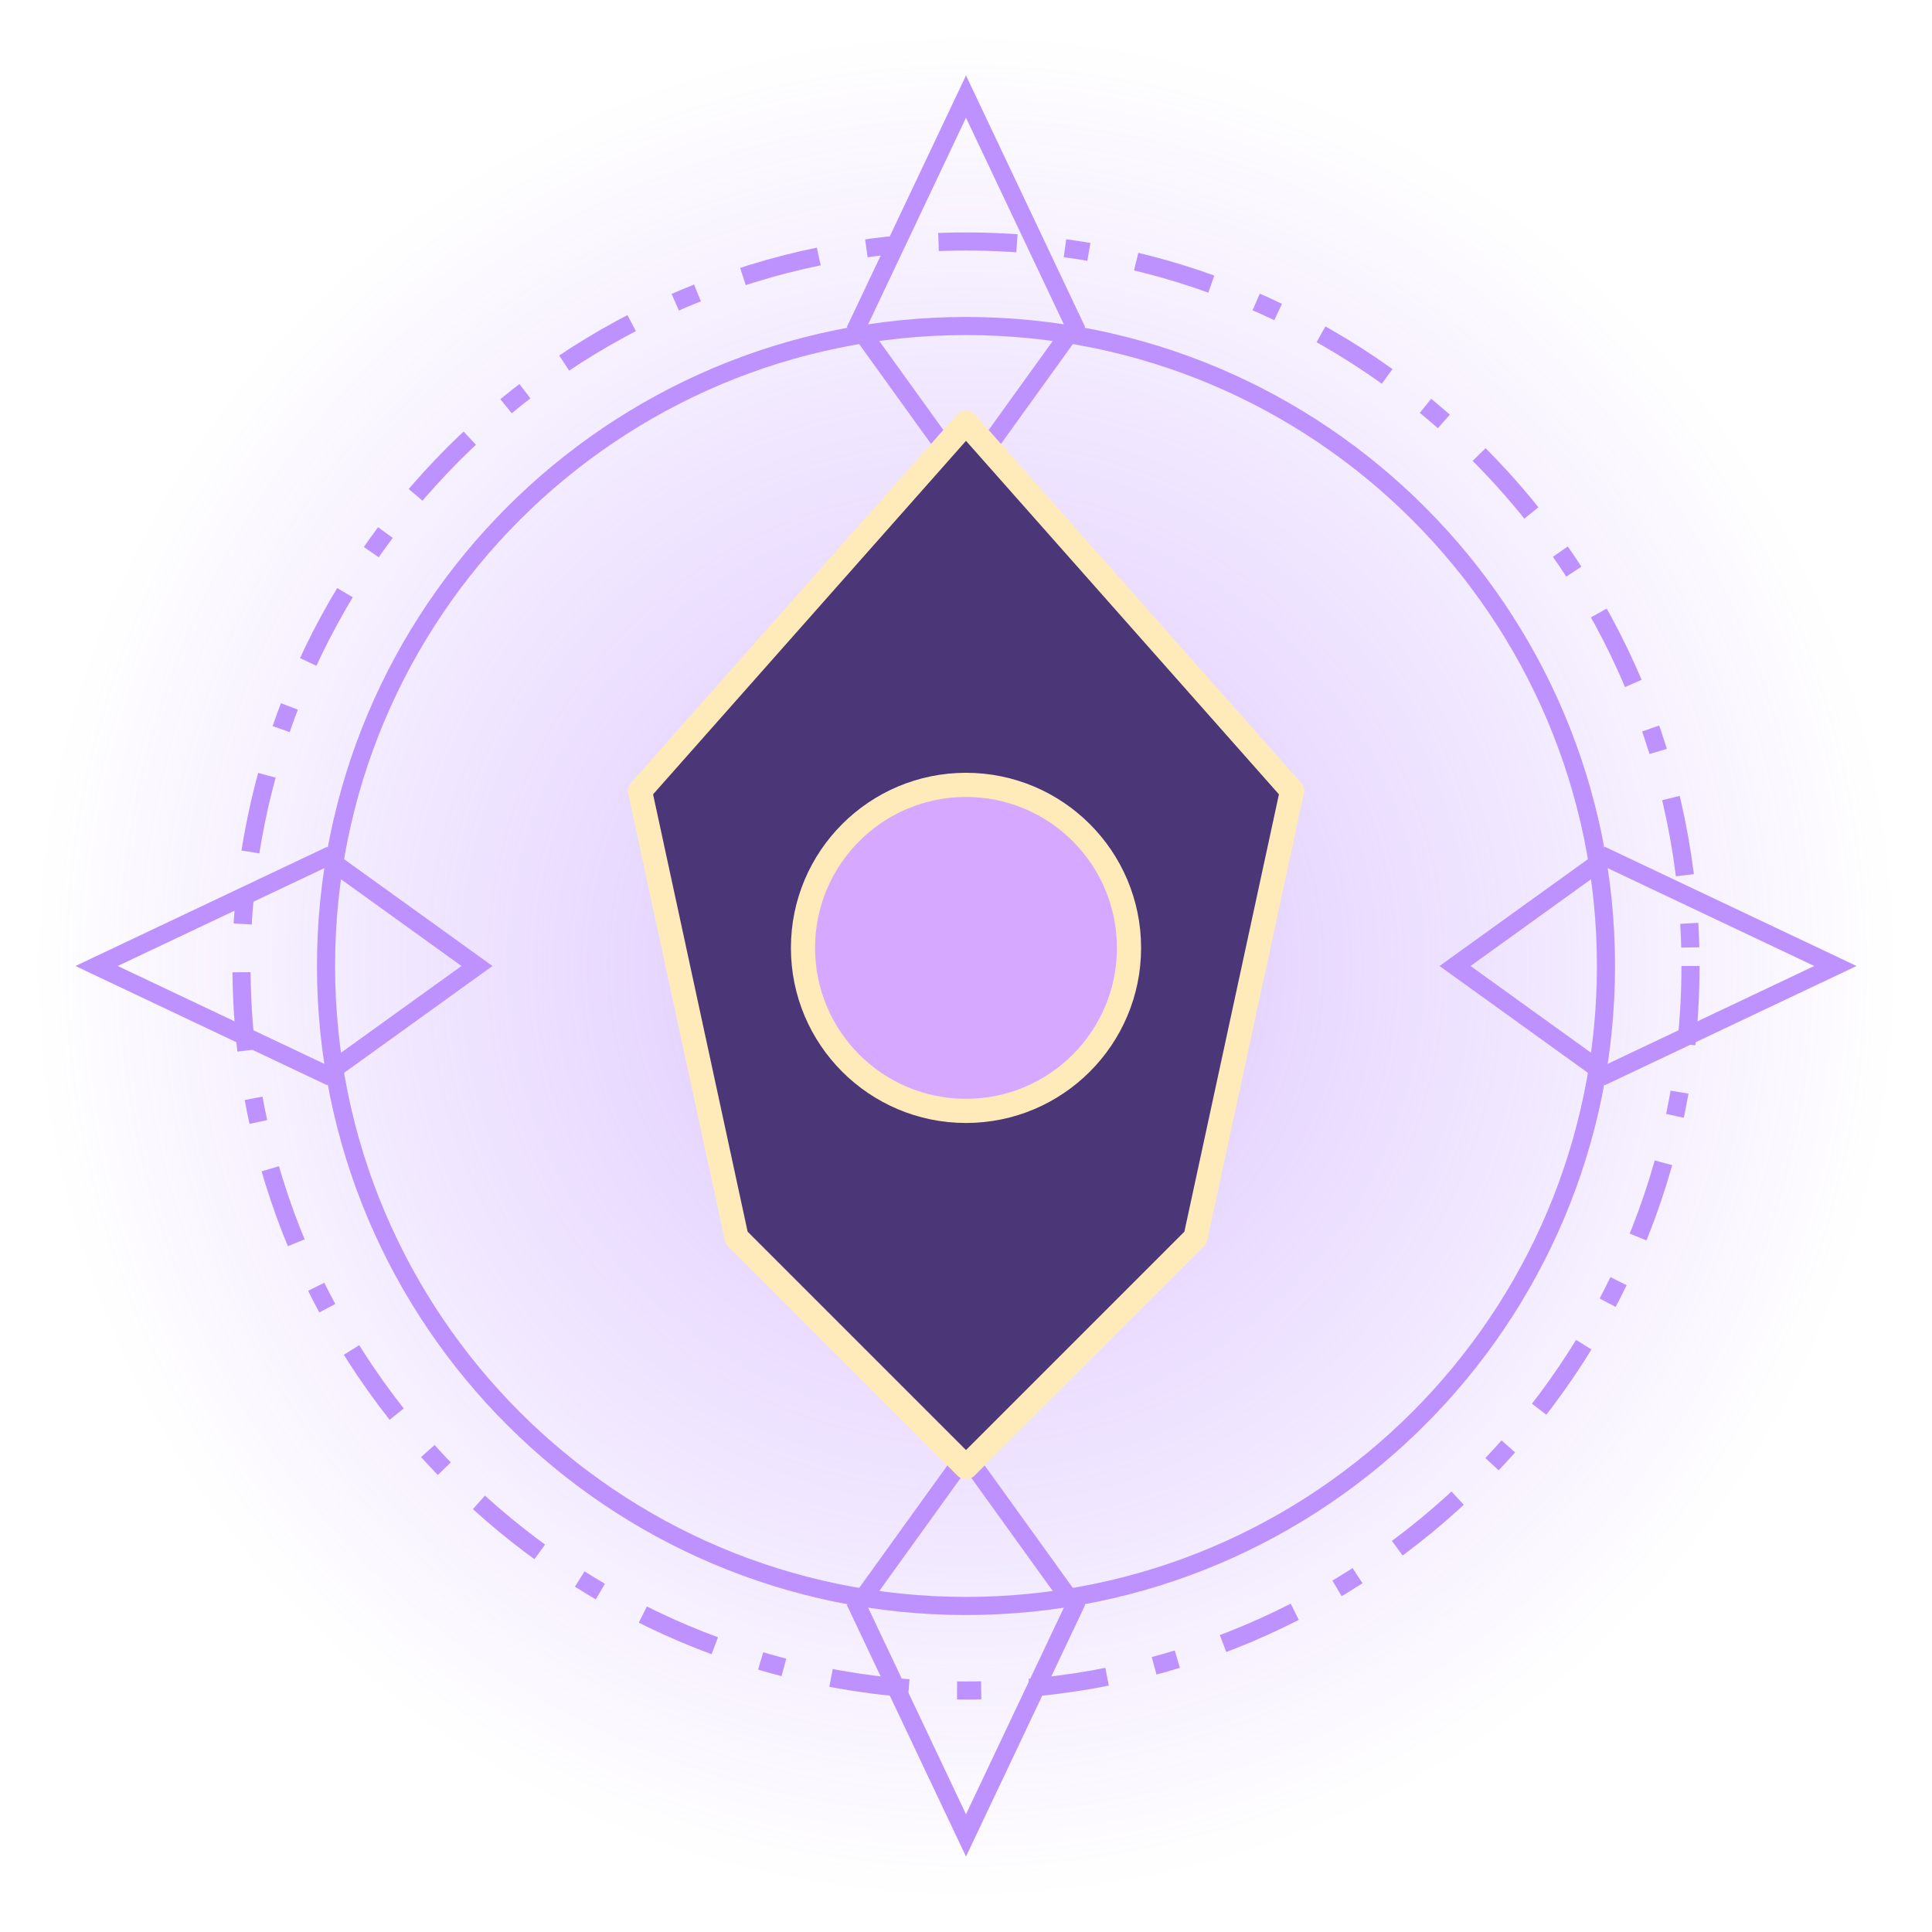
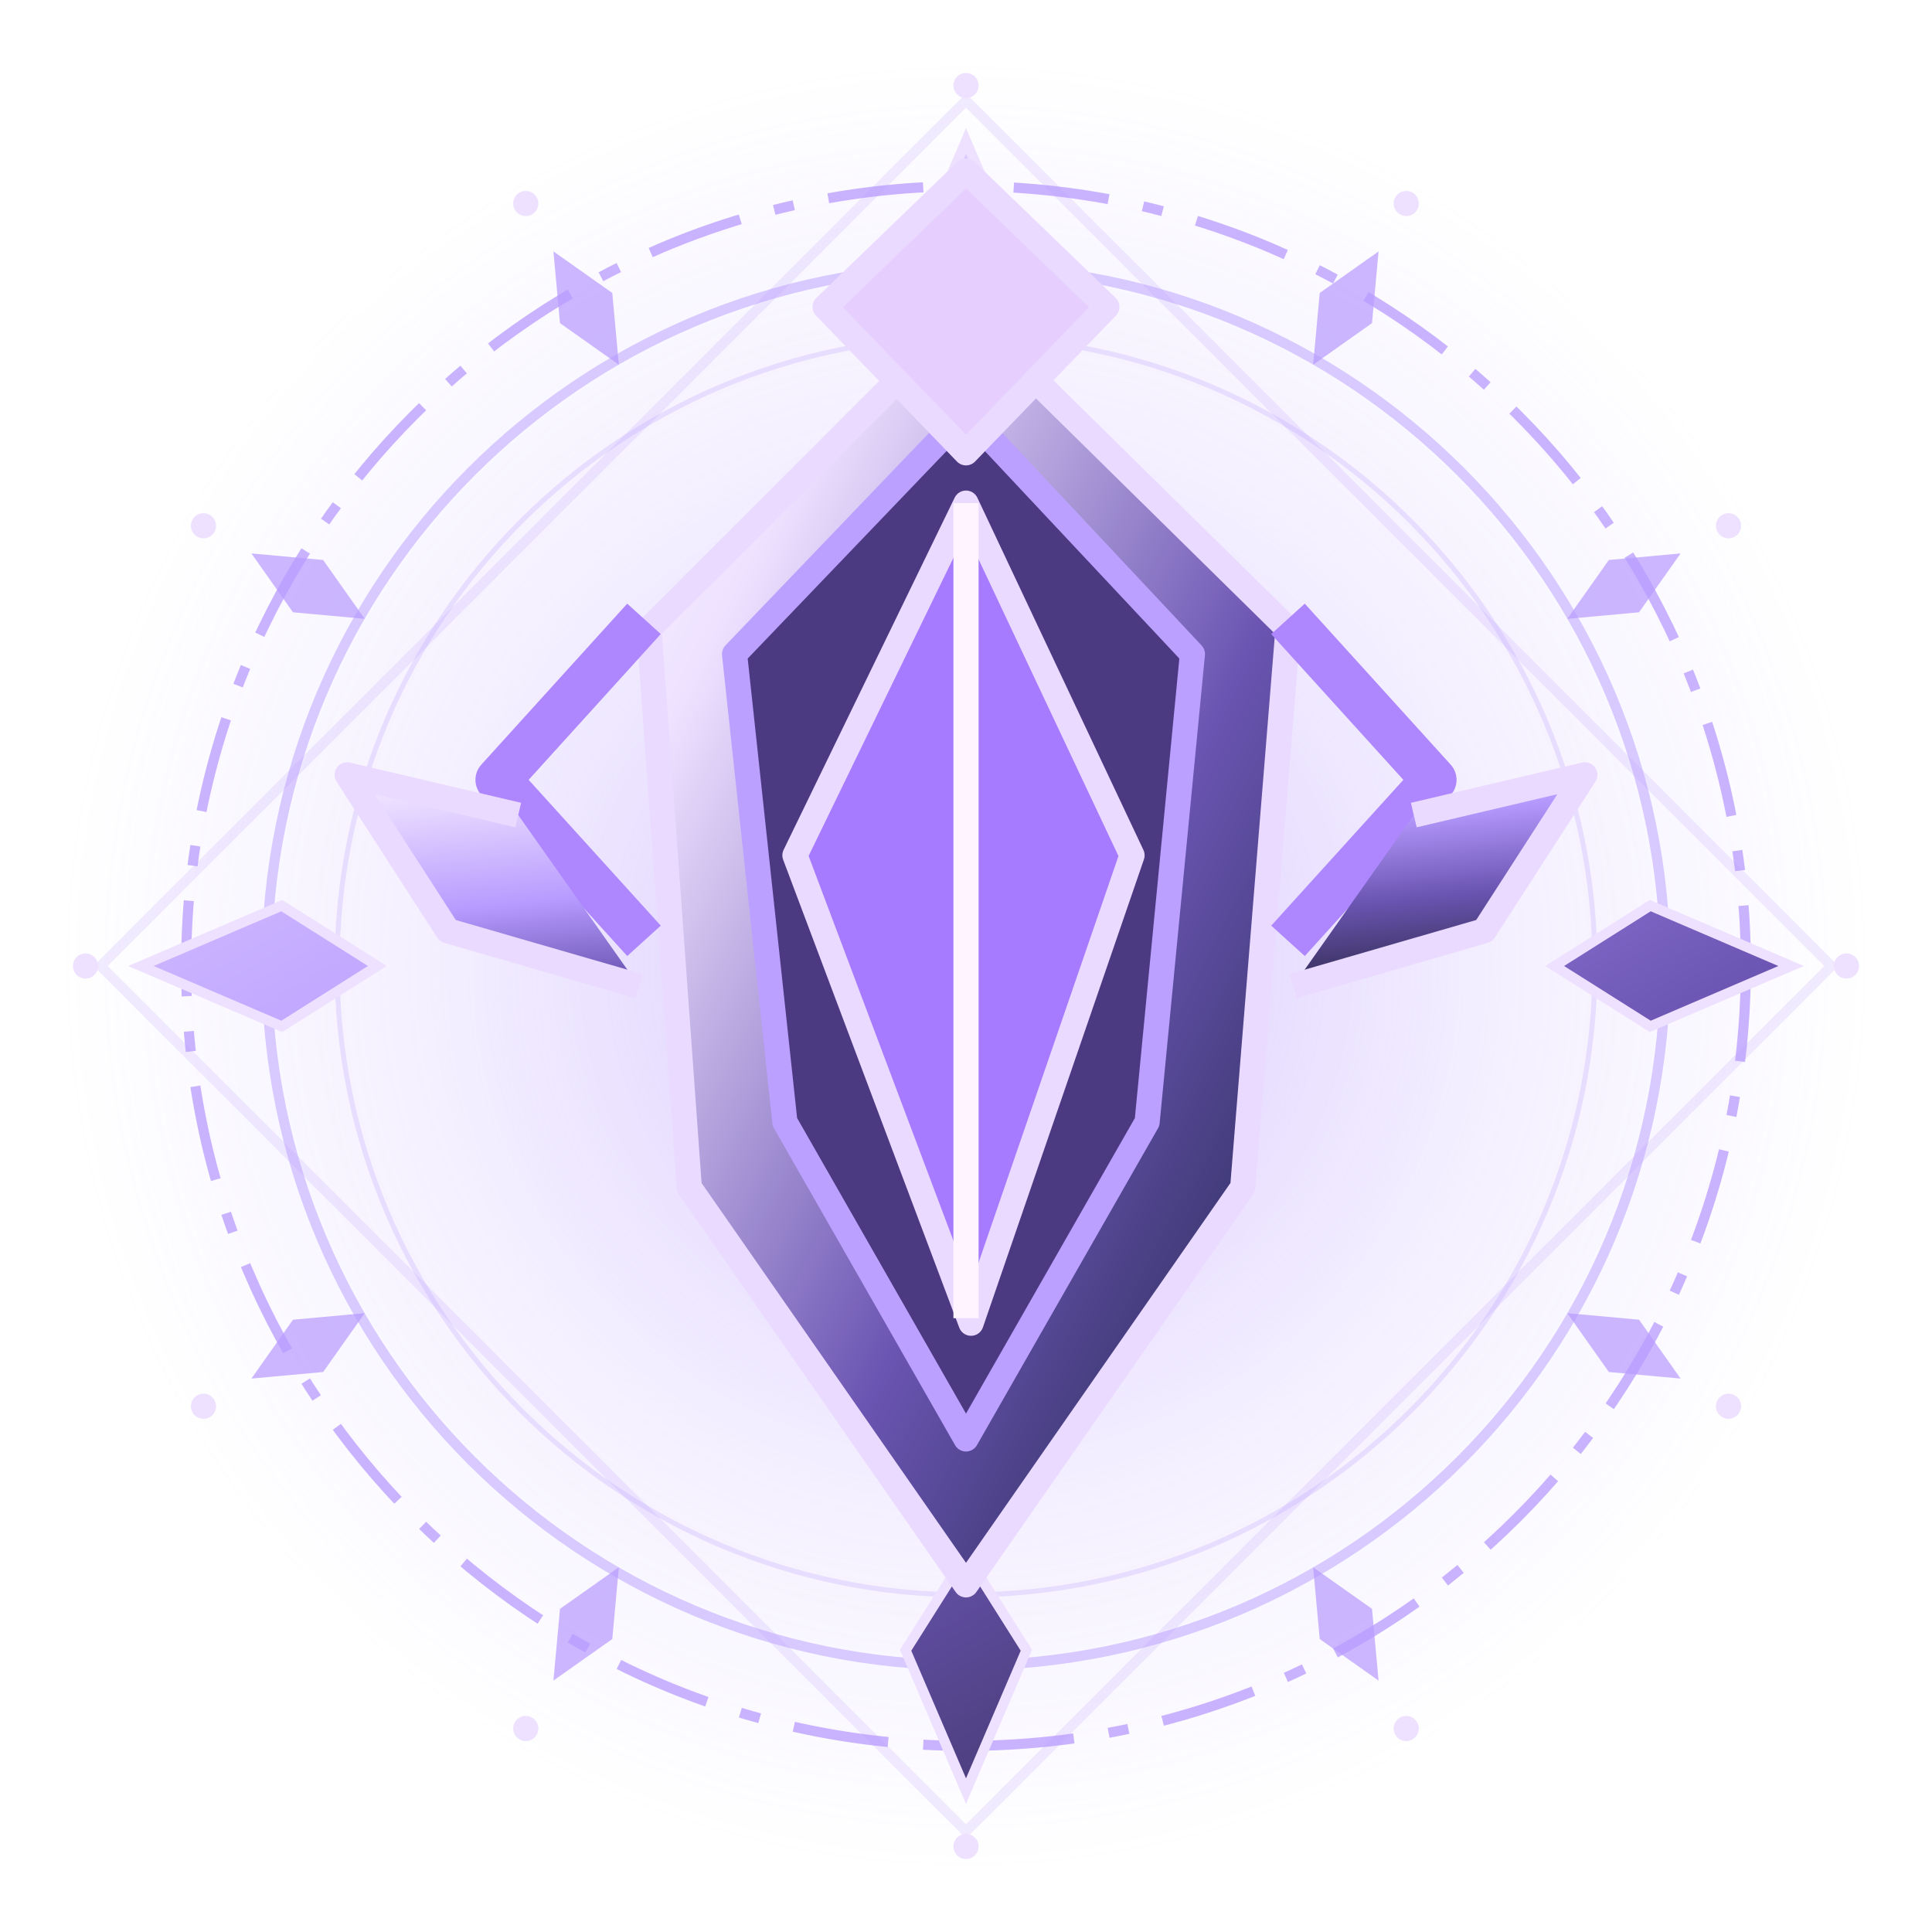
- <svg xmlns="http://www.w3.org/2000/svg" width="320" height="320" viewBox="0 0 320 320">
+ <svg xmlns="http://www.w3.org/2000/svg" width="384" height="384" viewBox="0 0 384 384">
  <defs>
-     <radialGradient id="r">
-       <stop stop-color="#bd92ff" stop-opacity=".55" />
-       <stop offset="1" stop-color="#bd92ff" stop-opacity="0" />
+     <radialGradient id="a">
+       <stop stop-color="#b89bff" stop-opacity=".55" />
+       <stop offset=".6" stop-color="#b89bff" stop-opacity=".15" />
+       <stop offset="1" stop-color="#b89bff" stop-opacity="0" />
    </radialGradient>
-     <linearGradient id="m">
-       <stop stop-color="#fff2c6" />
-       <stop offset=".4" stop-color="#bd92ff" />
-       <stop offset="1" stop-color="#3c3554" />
+     <linearGradient id="gold" x1=".2" y1="0" x2=".8" y2="1">
+       <stop stop-color="#eee1ff" />
+       <stop offset=".42" stop-color="#b89bff" />
+       <stop offset=".72" stop-color="#6a55b2" />
+       <stop offset="1" stop-color="#332c53" />
+     </linearGradient>
+     <linearGradient id="core" x1="0" y1="0" x2="1" y2="1">
+       <stop stop-color="#f8f9ff" />
+       <stop offset=".18" stop-color="#eee1ff" />
+       <stop offset=".60" stop-color="#6a55b2" />
+       <stop offset="1" stop-color="#1b2242" />
    </linearGradient>
  </defs>
-   <circle cx="160" cy="160" r="154" fill="url(#r)" />
-   <g stroke="#bd92ff" fill="none" stroke-width="3">
-     <circle cx="160" cy="160" r="120" stroke-dasharray="13 8 4 8" />
-     <circle cx="160" cy="160" r="106" />
-     <path d="M160 16 L178 54 L160 79 L142 54Z M304 160 L266 178 L241 160 L266 142Z M160 304 L142 266 L160 241 L178 266Z M16 160 L54 142 L79 160 L54 178Z" />
+   <circle cx="192" cy="192" r="181" fill="url(#a)" />
+   <g fill="none" stroke="#b89bff">
+     <circle cx="192" cy="192" r="155" stroke-width="2" stroke-dasharray="19 7 4 7" opacity=".75" />
+     <circle cx="192" cy="192" r="139" stroke-width="2" opacity=".5" />
+     <circle cx="192" cy="192" r="125" opacity=".25" />
+     <path d="M192 20L364 192L192 364L20 192Z" opacity=".19" stroke-width="2" />
  </g>
-   <g fill="url(#m)" stroke="#ffebba" stroke-width="4" stroke-linejoin="round">
-     <path d="M160 70 L214 131 L198 205 L160 243 L122 205 L106 131Z" fill="#4b3677" />
-     <circle cx="160" cy="157" r="27" fill="#d7a8ff" />
+   <g transform="translate(343.00 192.00) rotate(90.0)">
+     <path d="M0 -13L6 0L0 13L-6 0Z" fill="#b89bff" opacity=".72" />
+     <circle cy="-24" r="2.5" fill="#eee1ff" />
+   </g>
+   <g transform="translate(322.77 267.50) rotate(120.0)">
+     <path d="M0 -13L6 0L0 13L-6 0Z" fill="#b89bff" opacity=".72" />
+     <circle cy="-24" r="2.5" fill="#eee1ff" />
+   </g>
+   <g transform="translate(267.50 322.77) rotate(150.0)">
+     <path d="M0 -13L6 0L0 13L-6 0Z" fill="#b89bff" opacity=".72" />
+     <circle cy="-24" r="2.5" fill="#eee1ff" />
+   </g>
+   <g transform="translate(192.00 343.00) rotate(180.0)">
+     <path d="M0 -13L6 0L0 13L-6 0Z" fill="#b89bff" opacity=".72" />
+     <circle cy="-24" r="2.5" fill="#eee1ff" />
+   </g>
+   <g transform="translate(116.50 322.77) rotate(210.0)">
+     <path d="M0 -13L6 0L0 13L-6 0Z" fill="#b89bff" opacity=".72" />
+     <circle cy="-24" r="2.5" fill="#eee1ff" />
+   </g>
+   <g transform="translate(61.23 267.50) rotate(240.0)">
+     <path d="M0 -13L6 0L0 13L-6 0Z" fill="#b89bff" opacity=".72" />
+     <circle cy="-24" r="2.5" fill="#eee1ff" />
+   </g>
+   <g transform="translate(41.00 192.00) rotate(270.0)">
+     <path d="M0 -13L6 0L0 13L-6 0Z" fill="#b89bff" opacity=".72" />
+     <circle cy="-24" r="2.5" fill="#eee1ff" />
+   </g>
+   <g transform="translate(61.23 116.50) rotate(300.0)">
+     <path d="M0 -13L6 0L0 13L-6 0Z" fill="#b89bff" opacity=".72" />
+     <circle cy="-24" r="2.5" fill="#eee1ff" />
+   </g>
+   <g transform="translate(116.50 61.23) rotate(330.0)">
+     <path d="M0 -13L6 0L0 13L-6 0Z" fill="#b89bff" opacity=".72" />
+     <circle cy="-24" r="2.5" fill="#eee1ff" />
+   </g>
+   <g transform="translate(192.00 41.00) rotate(360.0)">
+     <path d="M0 -13L6 0L0 13L-6 0Z" fill="#b89bff" opacity=".72" />
+     <circle cy="-24" r="2.5" fill="#eee1ff" />
+   </g>
+   <g transform="translate(267.50 61.23) rotate(390.0)">
+     <path d="M0 -13L6 0L0 13L-6 0Z" fill="#b89bff" opacity=".72" />
+     <circle cy="-24" r="2.5" fill="#eee1ff" />
+   </g>
+   <g transform="translate(322.77 116.50) rotate(420.0)">
+     <path d="M0 -13L6 0L0 13L-6 0Z" fill="#b89bff" opacity=".72" />
+     <circle cy="-24" r="2.5" fill="#eee1ff" />
+   </g>
+   <path d="M192 28L204 56L192 75L180 56Z M192 356L204 328L192 309L180 328Z M28 192L56 180L75 192L56 204Z M356 192L328 180L309 192L328 204Z" fill="url(#gold)" stroke="#eee1ff" stroke-width="2" />
+   <g stroke="#ebdaff" stroke-linejoin="round" stroke-width="5">
+     <path d="M192 62L256 125L247 236L192 315L137 236L129 125Z" fill="url(#core)" />
+     <path d="M192 82L237 130L228 223L192 286L156 223L146 130Z" fill="#4b3981" stroke="#bba0ff" />
+     <path d="M192 100L225 170L193 263L158 170Z" fill="#a77bff" />
+     <path d="M192 100L192 262" fill="none" stroke="#fff4ff" stroke-width="5" />
+     <path d="M128 123L99 155L128 187 M256 123L285 155L256 187" fill="none" stroke="#ae87ff" stroke-width="9" />
+     <path d="M103 162L69 154L89 185L127 196 M281 162L315 154L295 185L257 196" fill="url(#gold)" />
+     <path d="M164 61L192 34L220 61L192 90Z" fill="#e6ceff" />
  </g>
</svg>
